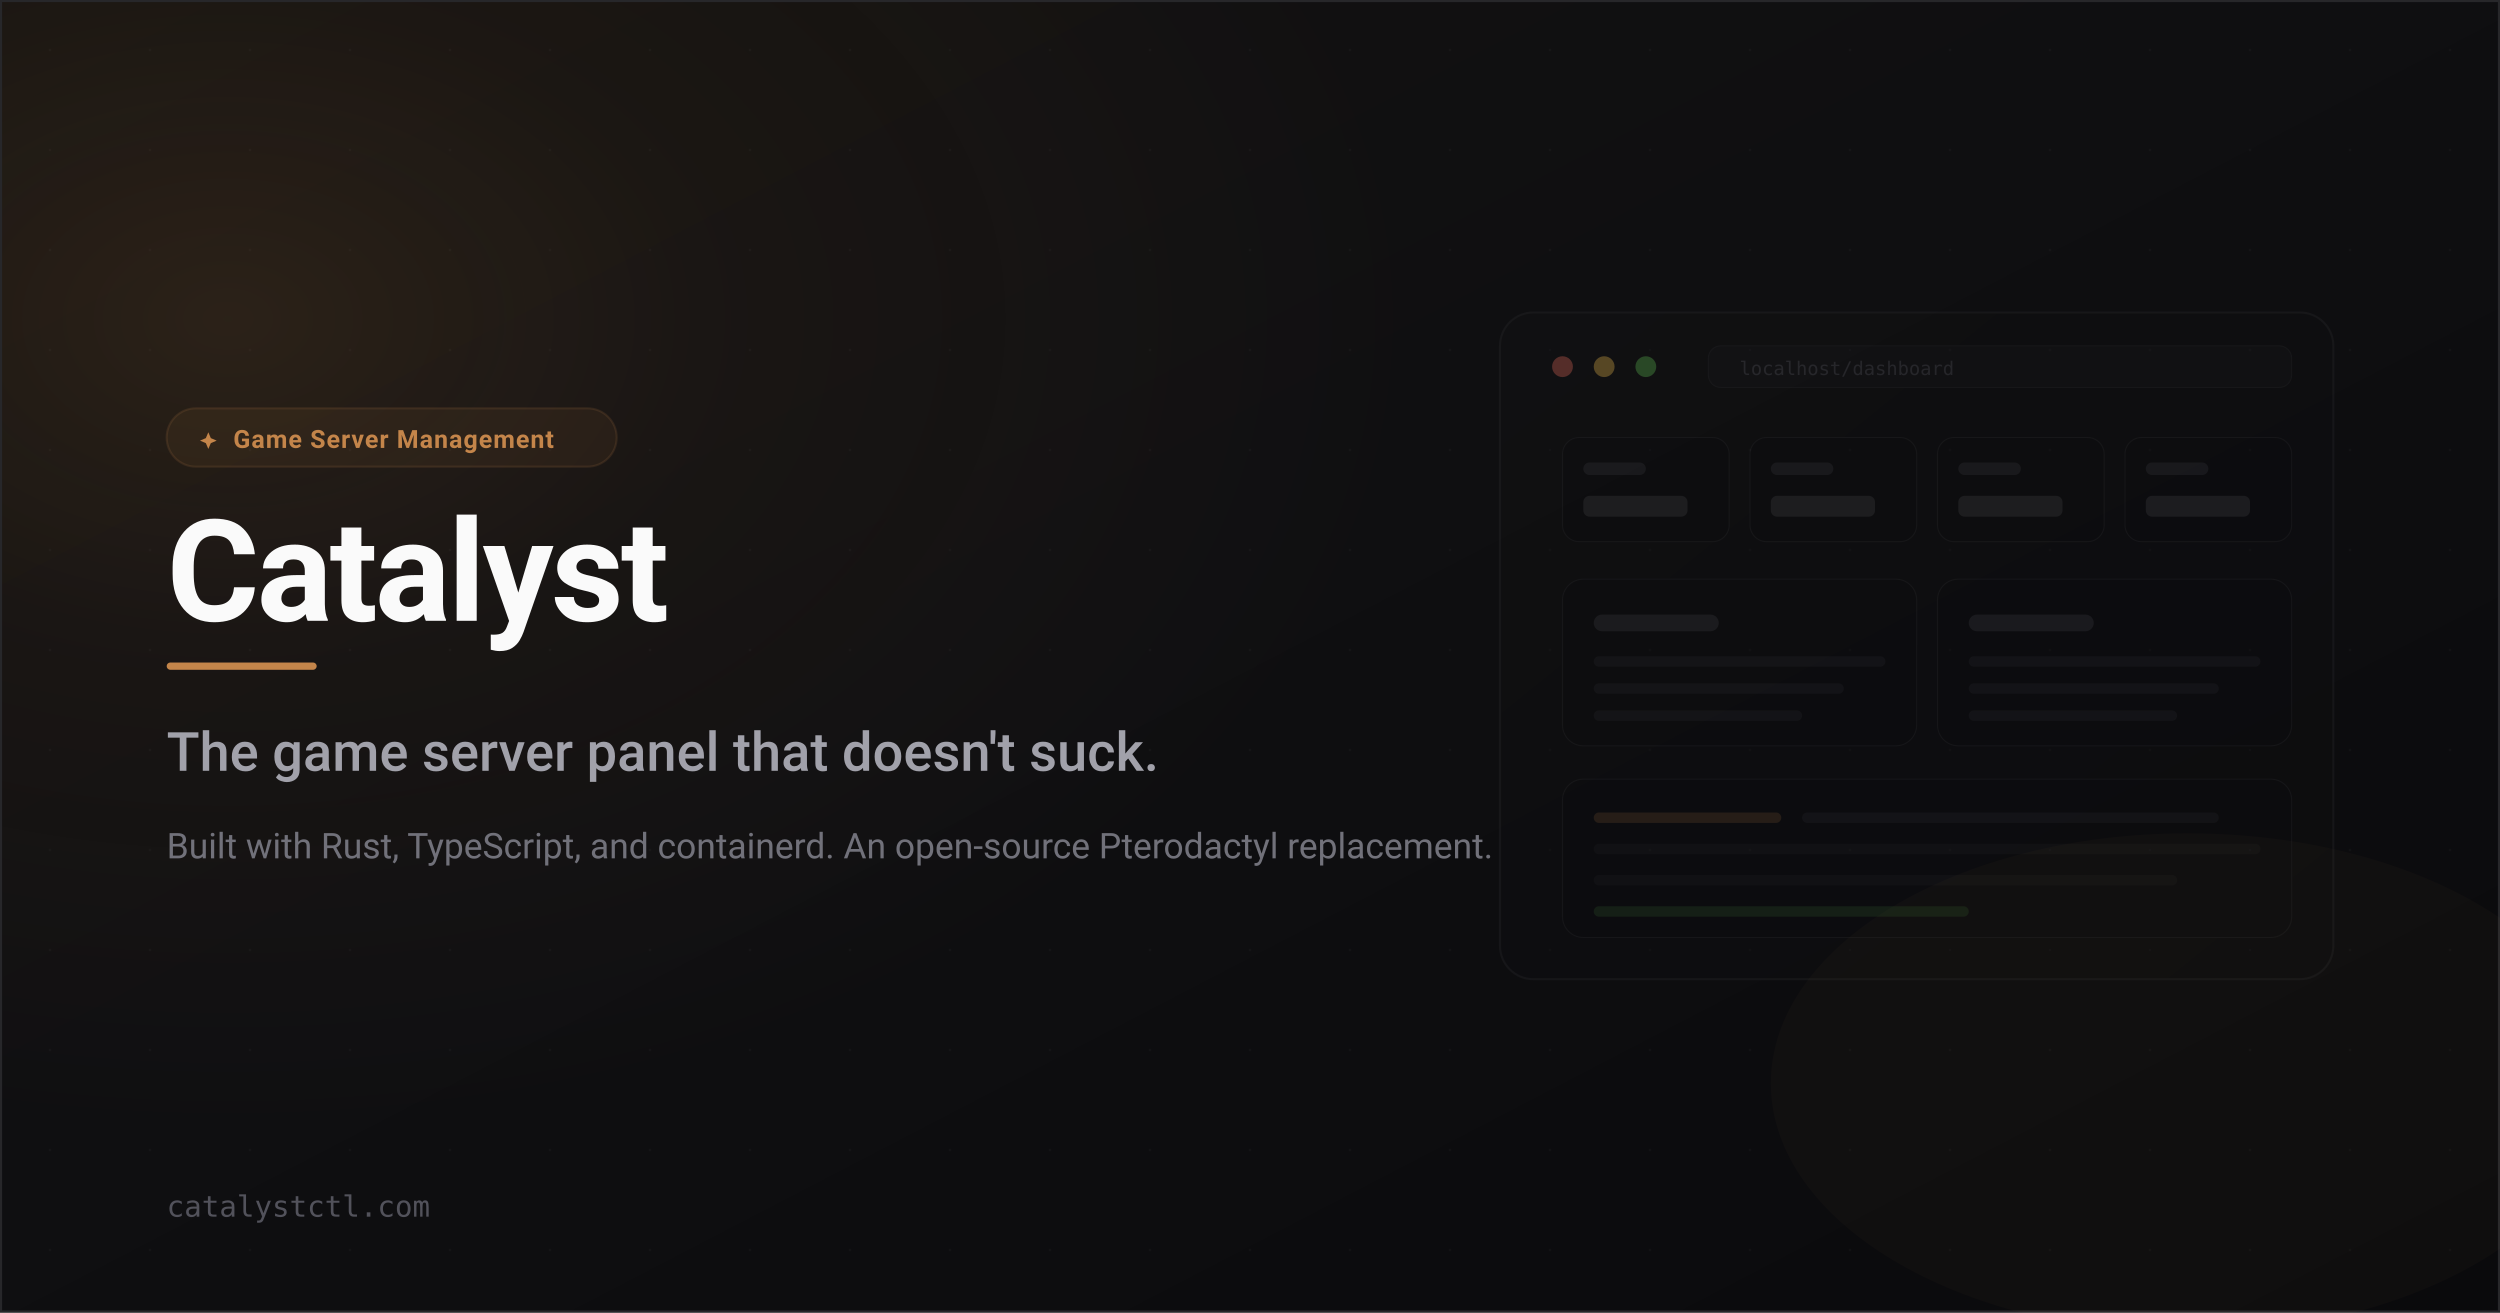
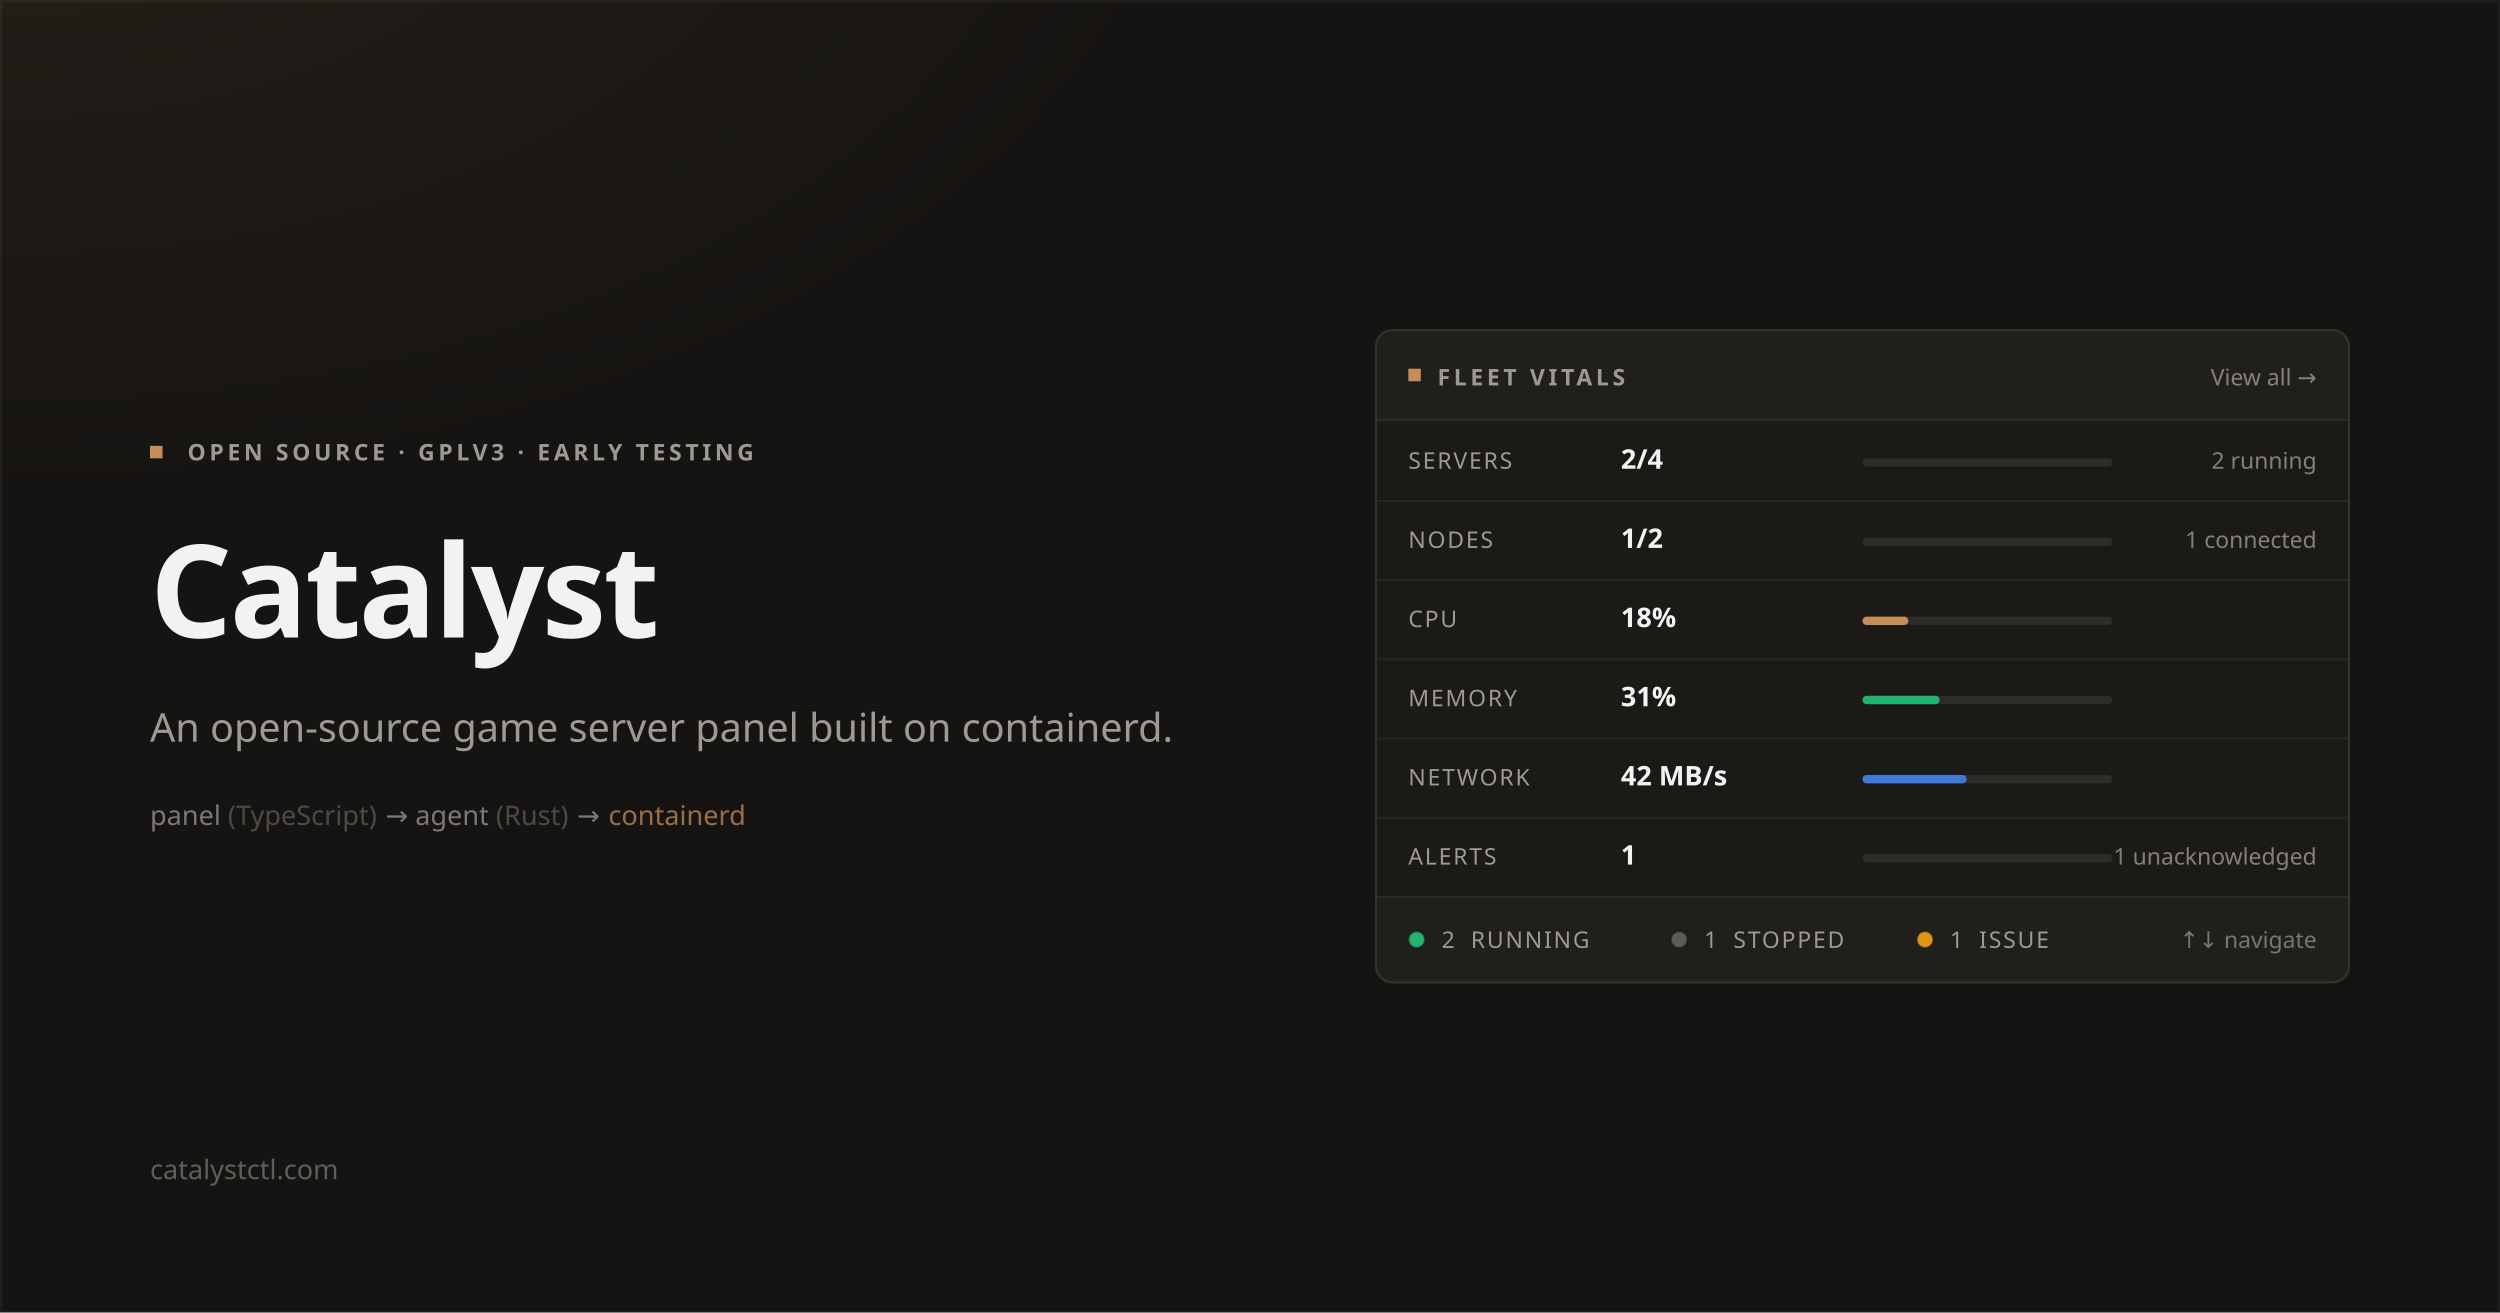
- <svg xmlns="http://www.w3.org/2000/svg" width="1200" height="630">
+ <svg xmlns="http://www.w3.org/2000/svg" width="1200" height="630" viewBox="0 0 1200 630" role="img" aria-label="Catalyst, an open-source game server panel built on containerd">
  <defs>
-     <linearGradient id="bg" x1="0%" y1="0%" x2="100%" y2="100%">
-       <stop offset="0%" stop-color="#141210" />
-       <stop offset="45%" stop-color="#0f0f11" />
-       <stop offset="100%" stop-color="#0a0a0c" />
-     </linearGradient>
-     <radialGradient id="glow" cx="30%" cy="35%" r="55%" fx="30%" fy="35%">
-       <stop offset="0%" stop-color="#c4854a" stop-opacity="0.14" />
-       <stop offset="40%" stop-color="#c4854a" stop-opacity="0.05" />
-       <stop offset="100%" stop-color="#c4854a" stop-opacity="0" />
+     <radialGradient id="bloom" cx="50%" cy="50%" r="50%">
+       <stop offset="0%" stop-color="#C48D5A" stop-opacity="0.10" />
+       <stop offset="58%" stop-color="#C48D5A" stop-opacity="0" />
    </radialGradient>
-     <pattern id="dots" width="48" height="48" patternUnits="userSpaceOnUse">
-       <circle cx="24" cy="24" r="0.6" fill="#ffffff" opacity="0.025" />
-     </pattern>
-     <linearGradient id="cardGrad" x1="0%" y1="0%" x2="100%" y2="100%">
-       <stop offset="0%" stop-color="#111113" />
-       <stop offset="100%" stop-color="#0c0c0e" />
-     </linearGradient>
+     <clipPath id="panelClip">
+       <rect x="660" y="158" width="468" height="314" rx="8" />
+     </clipPath>
  </defs>
-   <rect width="1200" height="630" fill="url(#bg)" />
-   <rect width="1200" height="630" fill="url(#dots)" />
-   <ellipse cx="320" cy="260" rx="520" ry="360" fill="url(#glow)" />
-   <rect x="0.5" y="0.5" width="1199" height="629" fill="none" stroke="#27272a" stroke-width="1" />
-   <rect x="80" y="196" width="216" height="28" rx="14" fill="rgba(196,133,74,0.08)" stroke="rgba(196,133,74,0.14)" stroke-width="1" />
-   <path d="M100 207.5l-1.2 2.8-2.8 1.2 2.8 1.2 1.2 2.8 1.2-2.8 2.8-1.2-2.8-1.2z" fill="#c4854a" />
-   <text x="112" y="215" font-family="Outfit, system-ui, -apple-system, BlinkMacSystemFont, 'Segoe UI', Roboto, sans-serif" font-size="12" font-weight="600" fill="#c4854a" letter-spacing="0.04em">Game Server Management</text>
-   <text x="80" y="298" font-family="Outfit, system-ui, -apple-system, BlinkMacSystemFont, 'Segoe UI', Roboto, sans-serif" font-size="68" font-weight="700" fill="#fafafa" letter-spacing="-0.02em">Catalyst</text>
-   <rect x="80" y="318" width="72" height="3.5" rx="1.75" fill="#c4854a" />
-   <text x="80" y="370" font-family="'DM Sans', system-ui, -apple-system, BlinkMacSystemFont, 'Segoe UI', Roboto, sans-serif" font-size="26" font-weight="500" fill="#a1a1aa">The game server panel that doesn't suck.</text>
-   <text x="80" y="412" font-family="'DM Sans', system-ui, -apple-system, BlinkMacSystemFont, 'Segoe UI', Roboto, sans-serif" font-size="17" font-weight="400" fill="#71717a">Built with Rust, TypeScript, and containerd. An open-source Pterodactyl replacement.</text>
-   <text x="80" y="584" font-family="'JetBrains Mono', 'Fira Code', ui-monospace, monospace" font-size="14" font-weight="500" fill="#52525b">catalystctl.com</text>
-   <g opacity="0.35">
-     <rect x="720" y="150" width="400" height="320" rx="16" fill="url(#cardGrad)" stroke="#27272a" stroke-width="1" />
-     <circle cx="750" cy="176" r="5" fill="#ec6b5e" opacity="0.9" />
-     <circle cx="770" cy="176" r="5" fill="#f3bf4f" opacity="0.9" />
-     <circle cx="790" cy="176" r="5" fill="#61c253" opacity="0.9" />
-     <rect x="820" y="166" width="280" height="20" rx="6" fill="#18181b" stroke="#27272a" stroke-width="0.5" />
-     <text x="835" y="180" font-family="'JetBrains Mono', monospace" font-size="9" fill="#52525b">localhost/dashboard</text>
-     <rect x="750" y="210" width="80" height="50" rx="8" fill="#0c0c0e" stroke="#27272a" stroke-width="0.5" />
-     <rect x="760" y="222" width="30" height="6" rx="3" fill="#52525b" opacity="0.5" />
-     <rect x="760" y="238" width="50" height="10" rx="3" fill="#a1a1aa" opacity="0.3" />
-     <rect x="840" y="210" width="80" height="50" rx="8" fill="#0c0c0e" stroke="#27272a" stroke-width="0.5" />
-     <rect x="850" y="222" width="30" height="6" rx="3" fill="#52525b" opacity="0.5" />
-     <rect x="850" y="238" width="50" height="10" rx="3" fill="#a1a1aa" opacity="0.3" />
-     <rect x="930" y="210" width="80" height="50" rx="8" fill="#0c0c0e" stroke="#27272a" stroke-width="0.5" />
-     <rect x="940" y="222" width="30" height="6" rx="3" fill="#52525b" opacity="0.5" />
-     <rect x="940" y="238" width="50" height="10" rx="3" fill="#a1a1aa" opacity="0.3" />
-     <rect x="1020" y="210" width="80" height="50" rx="8" fill="#0c0c0e" stroke="#27272a" stroke-width="0.5" />
-     <rect x="1030" y="222" width="30" height="6" rx="3" fill="#52525b" opacity="0.5" />
-     <rect x="1030" y="238" width="50" height="10" rx="3" fill="#a1a1aa" opacity="0.3" />
-     <rect x="750" y="278" width="170" height="80" rx="10" fill="#0c0c0e" stroke="#27272a" stroke-width="0.5" />
-     <rect x="765" y="295" width="60" height="8" rx="4" fill="#71717a" opacity="0.4" />
-     <rect x="765" y="315" width="140" height="5" rx="2.5" fill="#52525b" opacity="0.3" />
-     <rect x="765" y="328" width="120" height="5" rx="2.5" fill="#52525b" opacity="0.3" />
-     <rect x="765" y="341" width="100" height="5" rx="2.5" fill="#52525b" opacity="0.3" />
-     <rect x="930" y="278" width="170" height="80" rx="10" fill="#0c0c0e" stroke="#27272a" stroke-width="0.5" />
-     <rect x="945" y="295" width="60" height="8" rx="4" fill="#71717a" opacity="0.4" />
-     <rect x="945" y="315" width="140" height="5" rx="2.5" fill="#52525b" opacity="0.3" />
-     <rect x="945" y="328" width="120" height="5" rx="2.5" fill="#52525b" opacity="0.3" />
-     <rect x="945" y="341" width="100" height="5" rx="2.5" fill="#52525b" opacity="0.3" />
-     <rect x="750" y="374" width="350" height="76" rx="10" fill="#0c0c0e" stroke="#27272a" stroke-width="0.5" />
-     <rect x="765" y="390" width="90" height="5" rx="2.5" fill="#c4854a" opacity="0.4" />
-     <rect x="865" y="390" width="200" height="5" rx="2.5" fill="#52525b" opacity="0.3" />
-     <rect x="765" y="405" width="320" height="5" rx="2.5" fill="#52525b" opacity="0.2" />
-     <rect x="765" y="420" width="280" height="5" rx="2.5" fill="#52525b" opacity="0.2" />
-     <rect x="765" y="435" width="180" height="5" rx="2.5" fill="#61c253" opacity="0.3" />
+   <rect width="1200" height="630" fill="#161412" />
+   <ellipse cx="0" cy="-101" rx="1000" ry="580" fill="url(#bloom)" />
+   <rect x="0.5" y="0.5" width="1199" height="629" fill="none" stroke="#FFFFFF" stroke-opacity="0.043" />
+   <rect x="72" y="214" width="6" height="6" fill="#C48D5A" />
+   <text x="90" y="221" font-family="Oxanium" font-size="11" font-weight="600" letter-spacing="1.76" fill="#9D9A95">OPEN SOURCE · GPLV3 · EARLY TESTING</text>
+   <text x="72" y="306" font-family="Oxanium" font-size="62" font-weight="600" letter-spacing="-1.24" fill="#F3F2F2">Catalyst</text>
+   <text x="72" y="356" font-family="DM Sans" font-size="19" font-weight="400" fill="#9D9A95">An open-source game server panel built on containerd.</text>
+   <text x="72" y="396" font-family="JetBrains Mono" font-size="13" font-weight="400" fill="#9D9A95" fill-opacity="0.75">panel <tspan fill-opacity="0.4">(TypeScript)</tspan> → agent <tspan fill-opacity="0.4">(Rust)</tspan> → <tspan fill="#C48D5A">containerd</tspan>
+   </text>
+   <text x="72" y="566" font-family="JetBrains Mono" font-size="13" font-weight="500" fill="#9D9A95" fill-opacity="0.55">catalystctl.com</text>
+   <g clip-path="url(#panelClip)">
+     <rect x="660" y="158" width="468" height="314" fill="#1C1A17" />
+     <rect x="660" y="158" width="468" height="44" fill="#211F1B" />
+     <rect x="660" y="201" width="468" height="1" fill="#3B3830" fill-opacity="0.5" />
+     <rect x="676" y="177" width="6" height="6" fill="#C48D5A" />
+     <text x="690" y="185" font-family="Oxanium" font-size="11" font-weight="600" letter-spacing="1.76" fill="#9D9A95">FLEET VITALS</text>
+     <text x="1112" y="185" font-family="DM Sans" font-size="11" font-weight="400" fill="#9D9A95" fill-opacity="0.8" text-anchor="end">View all →</text>
+     <g fill="#3B3830" fill-opacity="0.4">
+       <rect x="660" y="240" width="468" height="1" />
+       <rect x="660" y="278" width="468" height="1" />
+       <rect x="660" y="316" width="468" height="1" />
+       <rect x="660" y="354" width="468" height="1" />
+       <rect x="660" y="392" width="468" height="1" />
+     </g>
+     <g font-family="DM Sans" font-size="11" font-weight="500" letter-spacing="0.88" fill="#9D9A95">
+       <text x="676" y="225">SERVERS</text>
+       <text x="676" y="263">NODES</text>
+       <text x="676" y="301">CPU</text>
+       <text x="676" y="339">MEMORY</text>
+       <text x="676" y="377">NETWORK</text>
+       <text x="676" y="415">ALERTS</text>
+     </g>
+     <g font-family="JetBrains Mono" font-size="13" font-weight="600" fill="#F3F2F2">
+       <text x="778" y="225">2/4</text>
+       <text x="778" y="263">1/2</text>
+       <text x="778" y="301">18%</text>
+       <text x="778" y="339">31%</text>
+       <text x="778" y="377">42 MB/s</text>
+       <text x="778" y="415">1</text>
+     </g>
+     <g fill="#FFFFFF" fill-opacity="0.08">
+       <rect x="894" y="220" width="120" height="4" rx="2" />
+       <rect x="894" y="258" width="120" height="4" rx="2" />
+       <rect x="894" y="296" width="120" height="4" rx="2" />
+       <rect x="894" y="334" width="120" height="4" rx="2" />
+       <rect x="894" y="372" width="120" height="4" rx="2" />
+       <rect x="894" y="410" width="120" height="4" rx="2" />
+     </g>
+     <rect x="894" y="296" width="22" height="4" rx="2" fill="#C48D5A" />
+     <rect x="894" y="334" width="37" height="4" rx="2" fill="#23B370" />
+     <rect x="894" y="372" width="50" height="4" rx="2" fill="#3F7AD9" />
+     <g font-family="DM Sans" font-size="11" font-weight="400" fill="#9D9A95" fill-opacity="0.8" text-anchor="end">
+       <text x="1112" y="225">2 running</text>
+       <text x="1112" y="263">1 connected</text>
+       <text x="1112" y="415">1 unacknowledged</text>
+     </g>
+     <rect x="660" y="430" width="468" height="42" fill="#211F1B" />
+     <rect x="660" y="430" width="468" height="1" fill="#3B3830" fill-opacity="0.5" />
+     <g>
+       <circle cx="680" cy="451" r="4" fill="#23B370" />
+       <circle cx="680" cy="451" r="4" fill="none" stroke="#161412" stroke-opacity="0.55" />
+       <text x="692" y="455" font-family="JetBrains Mono" font-size="11" fill="#9D9A95">2</text>
+       <text x="706" y="455" font-family="DM Sans" font-size="11" font-weight="500" letter-spacing="0.88" fill="#9D9A95">RUNNING</text>
+       <circle cx="806" cy="451" r="4" fill="#9D9A95" fill-opacity="0.5" />
+       <circle cx="806" cy="451" r="4" fill="none" stroke="#161412" stroke-opacity="0.55" />
+       <text x="818" y="455" font-family="JetBrains Mono" font-size="11" fill="#9D9A95">1</text>
+       <text x="832" y="455" font-family="DM Sans" font-size="11" font-weight="500" letter-spacing="0.88" fill="#9D9A95">STOPPED</text>
+       <circle cx="924" cy="451" r="4" fill="#DF9516" />
+       <circle cx="924" cy="451" r="4" fill="none" stroke="#161412" stroke-opacity="0.55" />
+       <text x="936" y="455" font-family="JetBrains Mono" font-size="11" fill="#9D9A95">1</text>
+       <text x="950" y="455" font-family="DM Sans" font-size="11" font-weight="500" letter-spacing="0.88" fill="#9D9A95">ISSUE</text>
+     </g>
+     <g font-family="JetBrains Mono" font-size="11" fill="#9D9A95" fill-opacity="0.7" text-anchor="end">
+       <text x="1112" y="455">↑↓ navigate</text>
+     </g>
  </g>
-   <ellipse cx="1050" cy="520" rx="200" ry="120" fill="#c4854a" opacity="0.03" />
+   <rect x="660.5" y="158.5" width="467" height="313" rx="8" fill="none" stroke="#3B3830" stroke-opacity="0.75" />
</svg>
